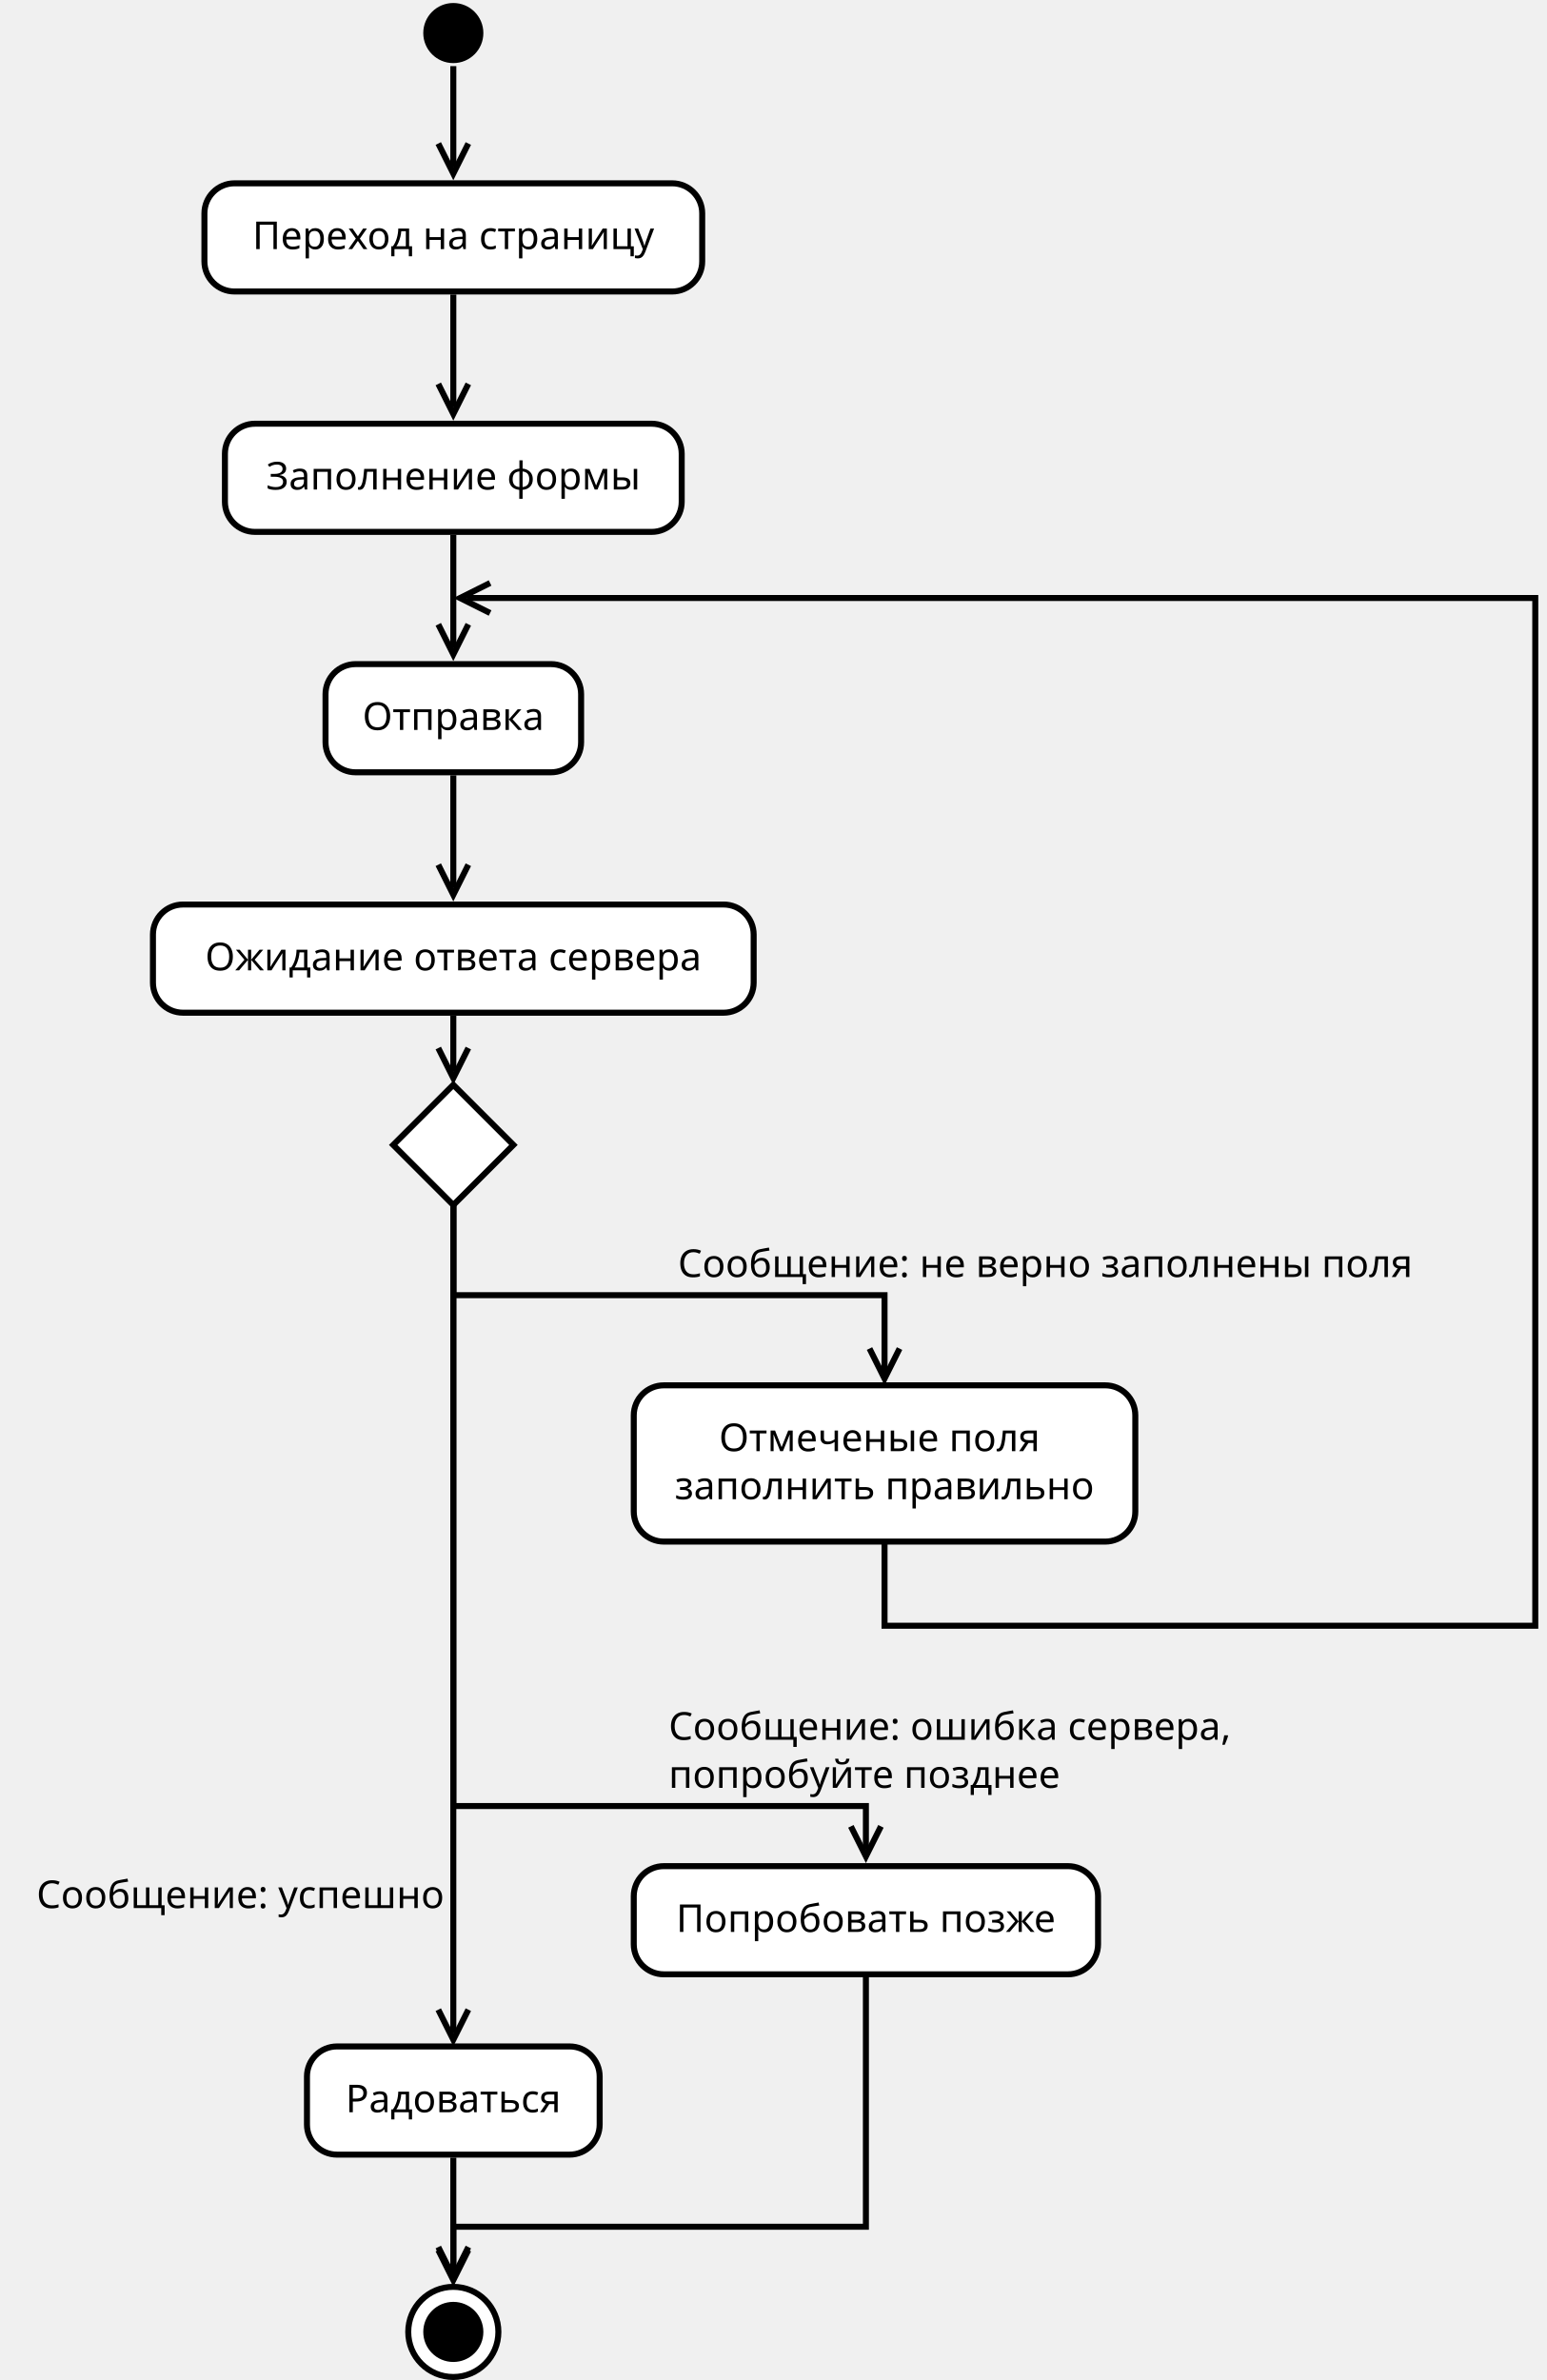
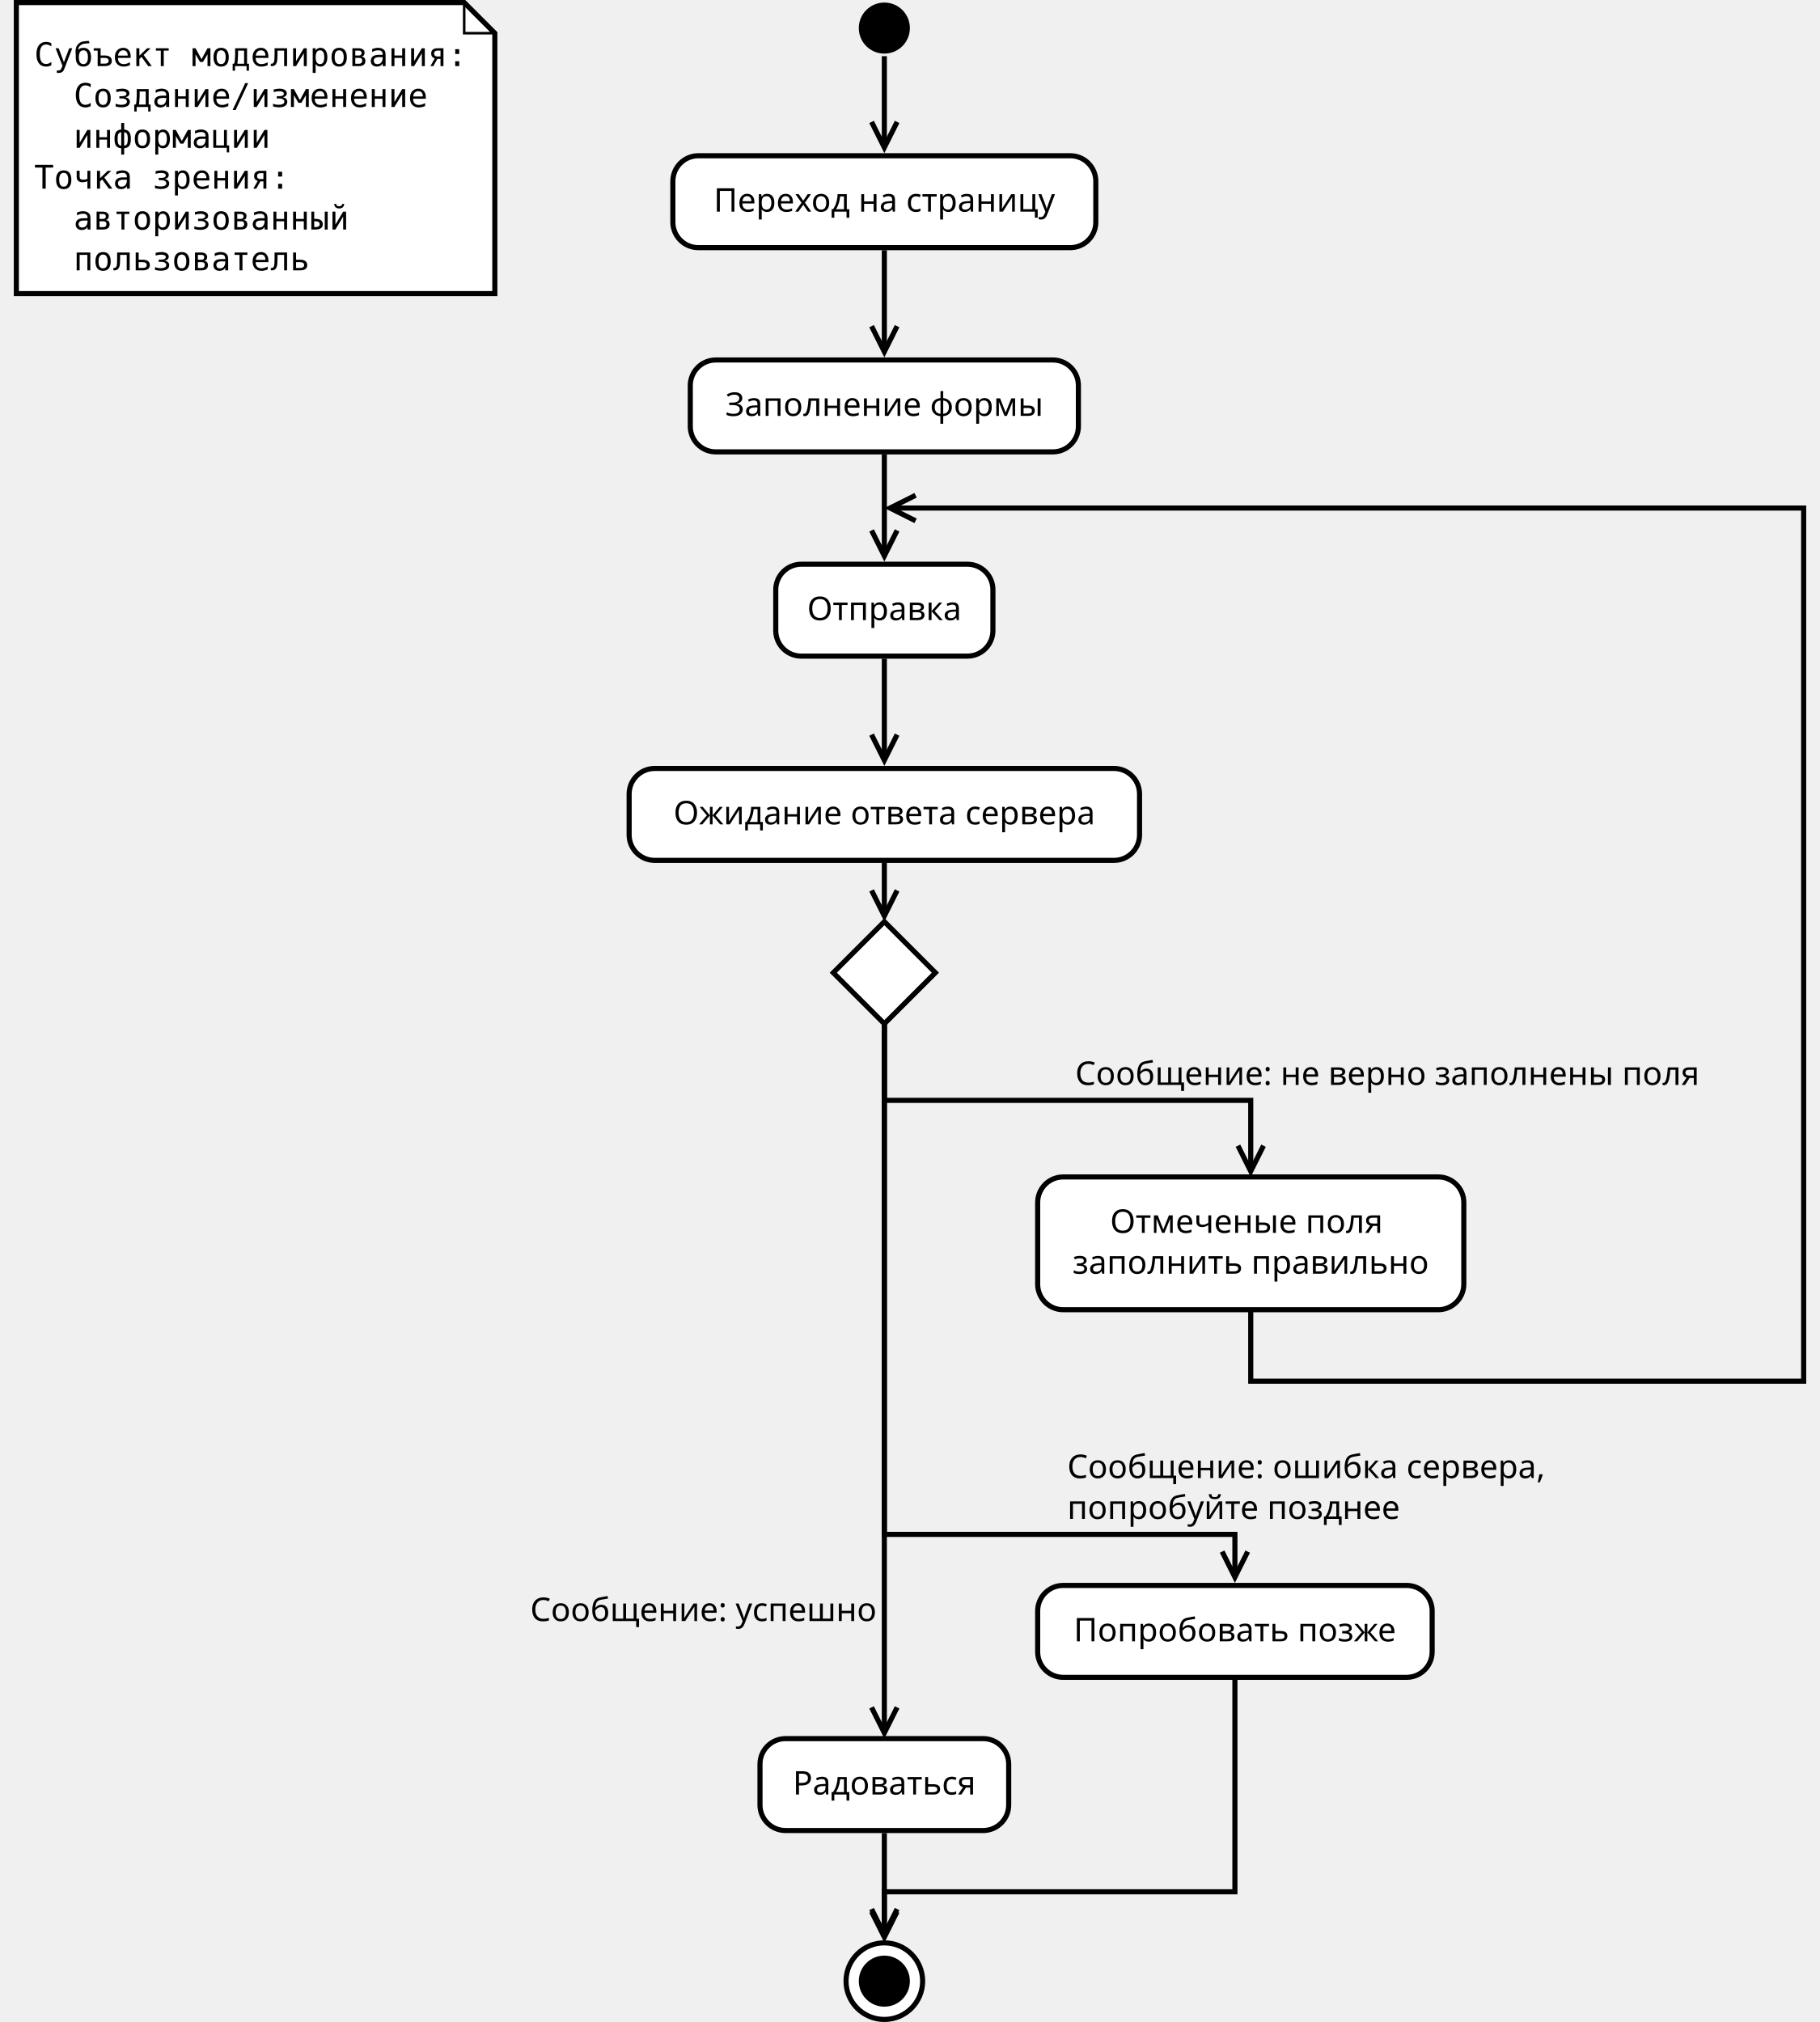
- <svg xmlns="http://www.w3.org/2000/svg" width="26cm" height="40cm" viewBox="172 179 509 792">
+ <svg xmlns="http://www.w3.org/2000/svg" width="36cm" height="40cm" viewBox="-181 19 702 792">
  <g id="Фон">
-     <ellipse style="fill: #000000; fill-opacity: 1; stroke: none" cx="319.95" cy="190" rx="10" ry="10" />
+     <ellipse style="fill: #000000; fill-opacity: 1; stroke: none" cx="159.95" cy="30" rx="10" ry="10" />
    <g>
-       <ellipse style="fill: #ffffff; fill-opacity: 1; stroke-opacity: 1; stroke-width: 2; stroke: #000000" cx="319.95" cy="955" rx="15" ry="15" />
-       <ellipse style="fill: #000000; fill-opacity: 1; stroke: none" cx="319.95" cy="955" rx="10" ry="10" />
+       <ellipse style="fill: #ffffff; fill-opacity: 1; stroke-opacity: 1; stroke-width: 2; stroke: #000000" cx="159.95" cy="795" rx="15" ry="15" />
+       <ellipse style="fill: #000000; fill-opacity: 1; stroke: none" cx="159.95" cy="795" rx="10" ry="10" />
    </g>
    <g>
-       <rect style="fill: #ffffff; fill-opacity: 1; stroke-opacity: 1; stroke-width: 2; stroke: #000000" x="237.125" y="240" width="165.65" height="36" rx="10" ry="10" />
-       <text font-size="12.8" style="fill: #000000; fill-opacity: 1; stroke: none;text-anchor:middle;font-family:sans-serif;font-style:normal;font-weight:normal" x="319.95" y="261.9">
-         <tspan x="319.95" y="261.9">Переход на страницу</tspan>
+       <rect style="fill: #ffffff; fill-opacity: 1; stroke-opacity: 1; stroke-width: 2; stroke: #000000" x="77.125" y="80" width="165.65" height="36" rx="10" ry="10" />
+       <text font-size="12.8" style="fill: #000000; fill-opacity: 1; stroke: none;text-anchor:middle;font-family:sans-serif;font-style:normal;font-weight:normal" x="159.95" y="101.9">
+         <tspan x="159.95" y="101.9">Переход на страницу</tspan>
      </text>
    </g>
    <g>
-       <rect style="fill: #ffffff; fill-opacity: 1; stroke-opacity: 1; stroke-width: 2; stroke: #000000" x="243.95" y="320" width="152" height="36" rx="10" ry="10" />
-       <text font-size="12.8" style="fill: #000000; fill-opacity: 1; stroke: none;text-anchor:middle;font-family:sans-serif;font-style:normal;font-weight:normal" x="319.95" y="341.9">
-         <tspan x="319.95" y="341.9">Заполнение формы</tspan>
+       <rect style="fill: #ffffff; fill-opacity: 1; stroke-opacity: 1; stroke-width: 2; stroke: #000000" x="83.95" y="160" width="152" height="36" rx="10" ry="10" />
+       <text font-size="12.8" style="fill: #000000; fill-opacity: 1; stroke: none;text-anchor:middle;font-family:sans-serif;font-style:normal;font-weight:normal" x="159.95" y="181.9">
+         <tspan x="159.95" y="181.9">Заполнение формы</tspan>
      </text>
    </g>
    <g>
-       <rect style="fill: #ffffff; fill-opacity: 1; stroke-opacity: 1; stroke-width: 2; stroke: #000000" x="220" y="480" width="199.9" height="36" rx="10" ry="10" />
-       <text font-size="12.8" style="fill: #000000; fill-opacity: 1; stroke: none;text-anchor:middle;font-family:sans-serif;font-style:normal;font-weight:normal" x="319.95" y="501.9">
-         <tspan x="319.95" y="501.9">Ожидание ответа сервера</tspan>
+       <rect style="fill: #ffffff; fill-opacity: 1; stroke-opacity: 1; stroke-width: 2; stroke: #000000" x="60" y="320" width="199.9" height="36" rx="10" ry="10" />
+       <text font-size="12.8" style="fill: #000000; fill-opacity: 1; stroke: none;text-anchor:middle;font-family:sans-serif;font-style:normal;font-weight:normal" x="159.95" y="341.9">
+         <tspan x="159.95" y="341.9">Ожидание ответа сервера</tspan>
      </text>
    </g>
    <g>
-       <rect style="fill: #ffffff; fill-opacity: 1; stroke-opacity: 1; stroke-width: 2; stroke: #000000" x="277.425" y="400" width="85.05" height="36" rx="10" ry="10" />
-       <text font-size="12.8" style="fill: #000000; fill-opacity: 1; stroke: none;text-anchor:middle;font-family:sans-serif;font-style:normal;font-weight:normal" x="319.95" y="421.9">
-         <tspan x="319.95" y="421.9">Отправка</tspan>
+       <rect style="fill: #ffffff; fill-opacity: 1; stroke-opacity: 1; stroke-width: 2; stroke: #000000" x="117.425" y="240" width="85.05" height="36" rx="10" ry="10" />
+       <text font-size="12.8" style="fill: #000000; fill-opacity: 1; stroke: none;text-anchor:middle;font-family:sans-serif;font-style:normal;font-weight:normal" x="159.95" y="261.9">
+         <tspan x="159.95" y="261.9">Отправка</tspan>
      </text>
    </g>
-     <polygon style="fill: #ffffff; fill-opacity: 1; stroke-opacity: 1; stroke-width: 2; stroke: #000000" fill-rule="evenodd" points="299.95,560 319.95,540 339.95,560 319.95,580 " />
-     <text font-size="12.8" style="fill: #000000; fill-opacity: 1; stroke: none;text-anchor:start;font-family:sans-serif;font-style:normal;font-weight:normal" x="394.7" y="603.95">
-       <tspan x="394.7" y="603.95">Сообщение: не верно заполнены поля</tspan>
+     <polygon style="fill: #ffffff; fill-opacity: 1; stroke-opacity: 1; stroke-width: 2; stroke: #000000" fill-rule="evenodd" points="139.95,400 159.95,380 179.95,400 159.95,420 " />
+     <text font-size="12.8" style="fill: #000000; fill-opacity: 1; stroke: none;text-anchor:start;font-family:sans-serif;font-style:normal;font-weight:normal" x="234.7" y="443.95">
+       <tspan x="234.7" y="443.95">Сообщение: не верно заполнены поля</tspan>
    </text>
    <g>
-       <rect style="fill: #ffffff; fill-opacity: 1; stroke-opacity: 1; stroke-width: 2; stroke: #000000" x="380" y="640" width="166.9" height="52" rx="10" ry="10" />
-       <text font-size="12.8" style="fill: #000000; fill-opacity: 1; stroke: none;text-anchor:middle;font-family:sans-serif;font-style:normal;font-weight:normal" x="463.45" y="661.9">
-         <tspan x="463.45" y="661.9">Отмеченые поля</tspan>
-         <tspan x="463.45" y="677.9">заполнить правильно</tspan>
+       <rect style="fill: #ffffff; fill-opacity: 1; stroke-opacity: 1; stroke-width: 2; stroke: #000000" x="220" y="480" width="166.9" height="52" rx="10" ry="10" />
+       <text font-size="12.8" style="fill: #000000; fill-opacity: 1; stroke: none;text-anchor:middle;font-family:sans-serif;font-style:normal;font-weight:normal" x="303.45" y="501.9">
+         <tspan x="303.45" y="501.9">Отмеченые поля</tspan>
+         <tspan x="303.45" y="517.9">заполнить правильно</tspan>
      </text>
    </g>
    <g>
-       <polyline style="fill: none; stroke-opacity: 1; stroke-width: 2; stroke: #000000" points="319.95,201.005 319.95,219.998 319.95,219.998 319.95,234.519 " />
-       <polyline style="fill: none; stroke-opacity: 1; stroke-width: 2; stroke: #000000" points="314.95,226.755 319.95,236.755 324.95,226.755 " />
+       <polyline style="fill: none; stroke-opacity: 1; stroke-width: 2; stroke: #000000" points="159.95,41.005 159.95,59.998 159.95,59.998 159.95,74.519 " />
+       <polyline style="fill: none; stroke-opacity: 1; stroke-width: 2; stroke: #000000" points="154.95,66.755 159.95,76.755 164.95,66.755 " />
    </g>
    <g>
-       <polyline style="fill: none; stroke-opacity: 1; stroke-width: 2; stroke: #000000" points="319.95,277.009 319.95,298 319.95,298 319.95,314.519 " />
-       <polyline style="fill: none; stroke-opacity: 1; stroke-width: 2; stroke: #000000" points="314.95,306.755 319.95,316.755 324.95,306.755 " />
+       <polyline style="fill: none; stroke-opacity: 1; stroke-width: 2; stroke: #000000" points="159.95,117.009 159.95,138 159.95,138 159.95,154.519 " />
+       <polyline style="fill: none; stroke-opacity: 1; stroke-width: 2; stroke: #000000" points="154.95,146.755 159.95,156.755 164.95,146.755 " />
    </g>
    <g>
-       <polyline style="fill: none; stroke-opacity: 1; stroke-width: 2; stroke: #000000" points="319.95,357.009 319.95,378 319.95,378 319.95,394.519 " />
-       <polyline style="fill: none; stroke-opacity: 1; stroke-width: 2; stroke: #000000" points="314.95,386.755 319.95,396.755 324.95,386.755 " />
+       <polyline style="fill: none; stroke-opacity: 1; stroke-width: 2; stroke: #000000" points="159.95,197.009 159.95,218 159.95,218 159.95,234.519 " />
+       <polyline style="fill: none; stroke-opacity: 1; stroke-width: 2; stroke: #000000" points="154.95,226.755 159.95,236.755 164.95,226.755 " />
    </g>
    <g>
-       <polyline style="fill: none; stroke-opacity: 1; stroke-width: 2; stroke: #000000" points="319.95,437.009 319.95,458 319.95,458 319.95,474.519 " />
-       <polyline style="fill: none; stroke-opacity: 1; stroke-width: 2; stroke: #000000" points="314.95,466.755 319.95,476.755 324.95,466.755 " />
+       <polyline style="fill: none; stroke-opacity: 1; stroke-width: 2; stroke: #000000" points="159.95,277.009 159.95,298 159.95,298 159.95,314.519 " />
+       <polyline style="fill: none; stroke-opacity: 1; stroke-width: 2; stroke: #000000" points="154.95,306.755 159.95,316.755 164.95,306.755 " />
    </g>
    <g>
-       <polyline style="fill: none; stroke-opacity: 1; stroke-width: 2; stroke: #000000" points="319.95,517.009 319.95,528.505 319.95,528.505 319.95,535.528 " />
-       <polyline style="fill: none; stroke-opacity: 1; stroke-width: 2; stroke: #000000" points="314.95,527.764 319.95,537.764 324.95,527.764 " />
+       <polyline style="fill: none; stroke-opacity: 1; stroke-width: 2; stroke: #000000" points="159.95,357.009 159.95,368.505 159.95,368.505 159.95,375.528 " />
+       <polyline style="fill: none; stroke-opacity: 1; stroke-width: 2; stroke: #000000" points="154.95,367.764 159.95,377.764 164.95,367.764 " />
    </g>
    <g>
-       <polyline style="fill: none; stroke-opacity: 1; stroke-width: 2; stroke: #000000" points="319.95,580 319.95,610 463.45,610 463.45,635.528 " />
-       <polyline style="fill: none; stroke-opacity: 1; stroke-width: 2; stroke: #000000" points="458.45,627.764 463.45,637.764 468.45,627.764 " />
+       <polyline style="fill: none; stroke-opacity: 1; stroke-width: 2; stroke: #000000" points="159.95,420 159.95,450 303.45,450 303.45,475.528 " />
+       <polyline style="fill: none; stroke-opacity: 1; stroke-width: 2; stroke: #000000" points="298.45,467.764 303.45,477.764 308.45,467.764 " />
    </g>
    <g>
-       <polyline style="fill: none; stroke-opacity: 1; stroke-width: 2; stroke: #000000" points="463.45,692 463.45,720 680,720 680,378 324.422,378 " />
-       <polyline style="fill: none; stroke-opacity: 1; stroke-width: 2; stroke: #000000" points="332.186,373 322.186,378 332.186,383 " />
+       <polyline style="fill: none; stroke-opacity: 1; stroke-width: 2; stroke: #000000" points="303.45,532 303.45,560 520,560 520,218 164.422,218 " />
+       <polyline style="fill: none; stroke-opacity: 1; stroke-width: 2; stroke: #000000" points="172.186,213 162.186,218 172.186,223 " />
    </g>
    <g>
-       <rect style="fill: #ffffff; fill-opacity: 1; stroke-opacity: 1; stroke-width: 2; stroke: #000000" x="380" y="800" width="154.5" height="36" rx="10" ry="10" />
-       <text font-size="12.8" style="fill: #000000; fill-opacity: 1; stroke: none;text-anchor:middle;font-family:sans-serif;font-style:normal;font-weight:normal" x="457.25" y="821.9">
-         <tspan x="457.25" y="821.9">Попробовать позже</tspan>
+       <rect style="fill: #ffffff; fill-opacity: 1; stroke-opacity: 1; stroke-width: 2; stroke: #000000" x="220" y="640" width="154.5" height="36" rx="10" ry="10" />
+       <text font-size="12.8" style="fill: #000000; fill-opacity: 1; stroke: none;text-anchor:middle;font-family:sans-serif;font-style:normal;font-weight:normal" x="297.25" y="661.9">
+         <tspan x="297.25" y="661.9">Попробовать позже</tspan>
      </text>
    </g>
    <g>
-       <rect style="fill: #ffffff; fill-opacity: 1; stroke-opacity: 1; stroke-width: 2; stroke: #000000" x="271.25" y="860" width="97.4" height="36" rx="10" ry="10" />
-       <text font-size="12.8" style="fill: #000000; fill-opacity: 1; stroke: none;text-anchor:middle;font-family:sans-serif;font-style:normal;font-weight:normal" x="319.95" y="881.9">
-         <tspan x="319.95" y="881.9">Радоваться</tspan>
+       <rect style="fill: #ffffff; fill-opacity: 1; stroke-opacity: 1; stroke-width: 2; stroke: #000000" x="111.25" y="700" width="97.4" height="36" rx="10" ry="10" />
+       <text font-size="12.8" style="fill: #000000; fill-opacity: 1; stroke: none;text-anchor:middle;font-family:sans-serif;font-style:normal;font-weight:normal" x="159.95" y="721.9">
+         <tspan x="159.95" y="721.9">Радоваться</tspan>
      </text>
    </g>
    <g>
-       <polyline style="fill: none; stroke-opacity: 1; stroke-width: 2; stroke: #000000" points="319.95,580 319.95,780 319.95,780 319.95,855.528 " />
-       <polyline style="fill: none; stroke-opacity: 1; stroke-width: 2; stroke: #000000" points="314.95,847.764 319.95,857.764 324.95,847.764 " />
+       <polyline style="fill: none; stroke-opacity: 1; stroke-width: 2; stroke: #000000" points="159.95,420 159.95,620 159.95,620 159.95,695.528 " />
+       <polyline style="fill: none; stroke-opacity: 1; stroke-width: 2; stroke: #000000" points="154.95,687.764 159.95,697.764 164.95,687.764 " />
    </g>
    <g>
-       <polyline style="fill: none; stroke-opacity: 1; stroke-width: 2; stroke: #000000" points="319.95,580 319.95,780 457.25,780 457.25,794.519 " />
-       <polyline style="fill: none; stroke-opacity: 1; stroke-width: 2; stroke: #000000" points="452.25,786.755 457.25,796.755 462.25,786.755 " />
+       <polyline style="fill: none; stroke-opacity: 1; stroke-width: 2; stroke: #000000" points="159.95,420 159.95,620 297.25,620 297.25,634.519 " />
+       <polyline style="fill: none; stroke-opacity: 1; stroke-width: 2; stroke: #000000" points="292.25,626.755 297.25,636.755 302.25,626.755 " />
    </g>
-     <text font-size="12.8" style="fill: #000000; fill-opacity: 1; stroke: none;text-anchor:start;font-family:sans-serif;font-style:normal;font-weight:normal" x="391.6" y="757.95">
-       <tspan x="391.6" y="757.95">Сообщение: ошибка сервера,</tspan>
-       <tspan x="391.6" y="773.95">попробуйте позднее</tspan>
+     <text font-size="12.8" style="fill: #000000; fill-opacity: 1; stroke: none;text-anchor:start;font-family:sans-serif;font-style:normal;font-weight:normal" x="231.6" y="597.95">
+       <tspan x="231.6" y="597.95">Сообщение: ошибка сервера,</tspan>
+       <tspan x="231.6" y="613.95">попробуйте позднее</tspan>
    </text>
    <g>
-       <polyline style="fill: none; stroke-opacity: 1; stroke-width: 2; stroke: #000000" points="319.95,897.009 319.95,918.001 319.95,918.001 319.95,934.52 " />
-       <polyline style="fill: none; stroke-opacity: 1; stroke-width: 2; stroke: #000000" points="314.95,926.756 319.95,936.756 324.95,926.756 " />
+       <polyline style="fill: none; stroke-opacity: 1; stroke-width: 2; stroke: #000000" points="159.95,737.009 159.95,758.001 159.95,758.001 159.95,774.52 " />
+       <polyline style="fill: none; stroke-opacity: 1; stroke-width: 2; stroke: #000000" points="154.95,766.756 159.95,776.756 164.95,766.756 " />
    </g>
    <g>
-       <polyline style="fill: none; stroke-opacity: 1; stroke-width: 2; stroke: #000000" points="457.25,836.988 457.25,920 319.95,920 319.95,935.528 " />
-       <polyline style="fill: none; stroke-opacity: 1; stroke-width: 2; stroke: #000000" points="314.95,927.764 319.95,937.764 324.95,927.764 " />
+       <polyline style="fill: none; stroke-opacity: 1; stroke-width: 2; stroke: #000000" points="297.25,676.988 297.25,760 159.95,760 159.95,775.528 " />
+       <polyline style="fill: none; stroke-opacity: 1; stroke-width: 2; stroke: #000000" points="154.95,767.764 159.95,777.764 164.95,767.764 " />
    </g>
-     <text font-size="12.8" style="fill: #000000; fill-opacity: 1; stroke: none;text-anchor:end;font-family:sans-serif;font-style:normal;font-weight:normal" x="316.95" y="813.95">
-       <tspan x="316.95" y="813.95">Сообщение: успешно</tspan>
+     <text font-size="12.8" style="fill: #000000; fill-opacity: 1; stroke: none;text-anchor:end;font-family:sans-serif;font-style:normal;font-weight:normal" x="156.95" y="653.95">
+       <tspan x="156.95" y="653.95">Сообщение: успешно</tspan>
    </text>
+     <g>
+       <polygon style="fill: #ffffff; fill-opacity: 1; stroke-opacity: 1; stroke-width: 2; stroke: #000000" fill-rule="evenodd" points="-180,20 -4.6,20 7.4,32 7.4,134 -180,134 " />
+       <polyline style="fill: none; stroke-opacity: 1; stroke-width: 1; stroke: #000000" points="-4.6,20 -4.6,32 7.4,32 " />
+       <text font-size="12.8" style="fill: #000000; fill-opacity: 1; stroke: none;text-anchor:start;font-family:monospace;font-style:normal;font-weight:normal" x="-173" y="44.9">
+         <tspan x="-173" y="44.9">Субъект моделирования:</tspan>
+         <tspan xml:space="preserve" x="-173" y="60.9">  Создание/изменение</tspan>
+         <tspan xml:space="preserve" x="-173" y="76.9">  информации</tspan>
+         <tspan x="-173" y="92.9">Точка зрения:</tspan>
+         <tspan xml:space="preserve" x="-173" y="108.9">  авторизованный</tspan>
+         <tspan xml:space="preserve" x="-173" y="124.9">  пользователь</tspan>
+       </text>
+     </g>
  </g>
</svg>
